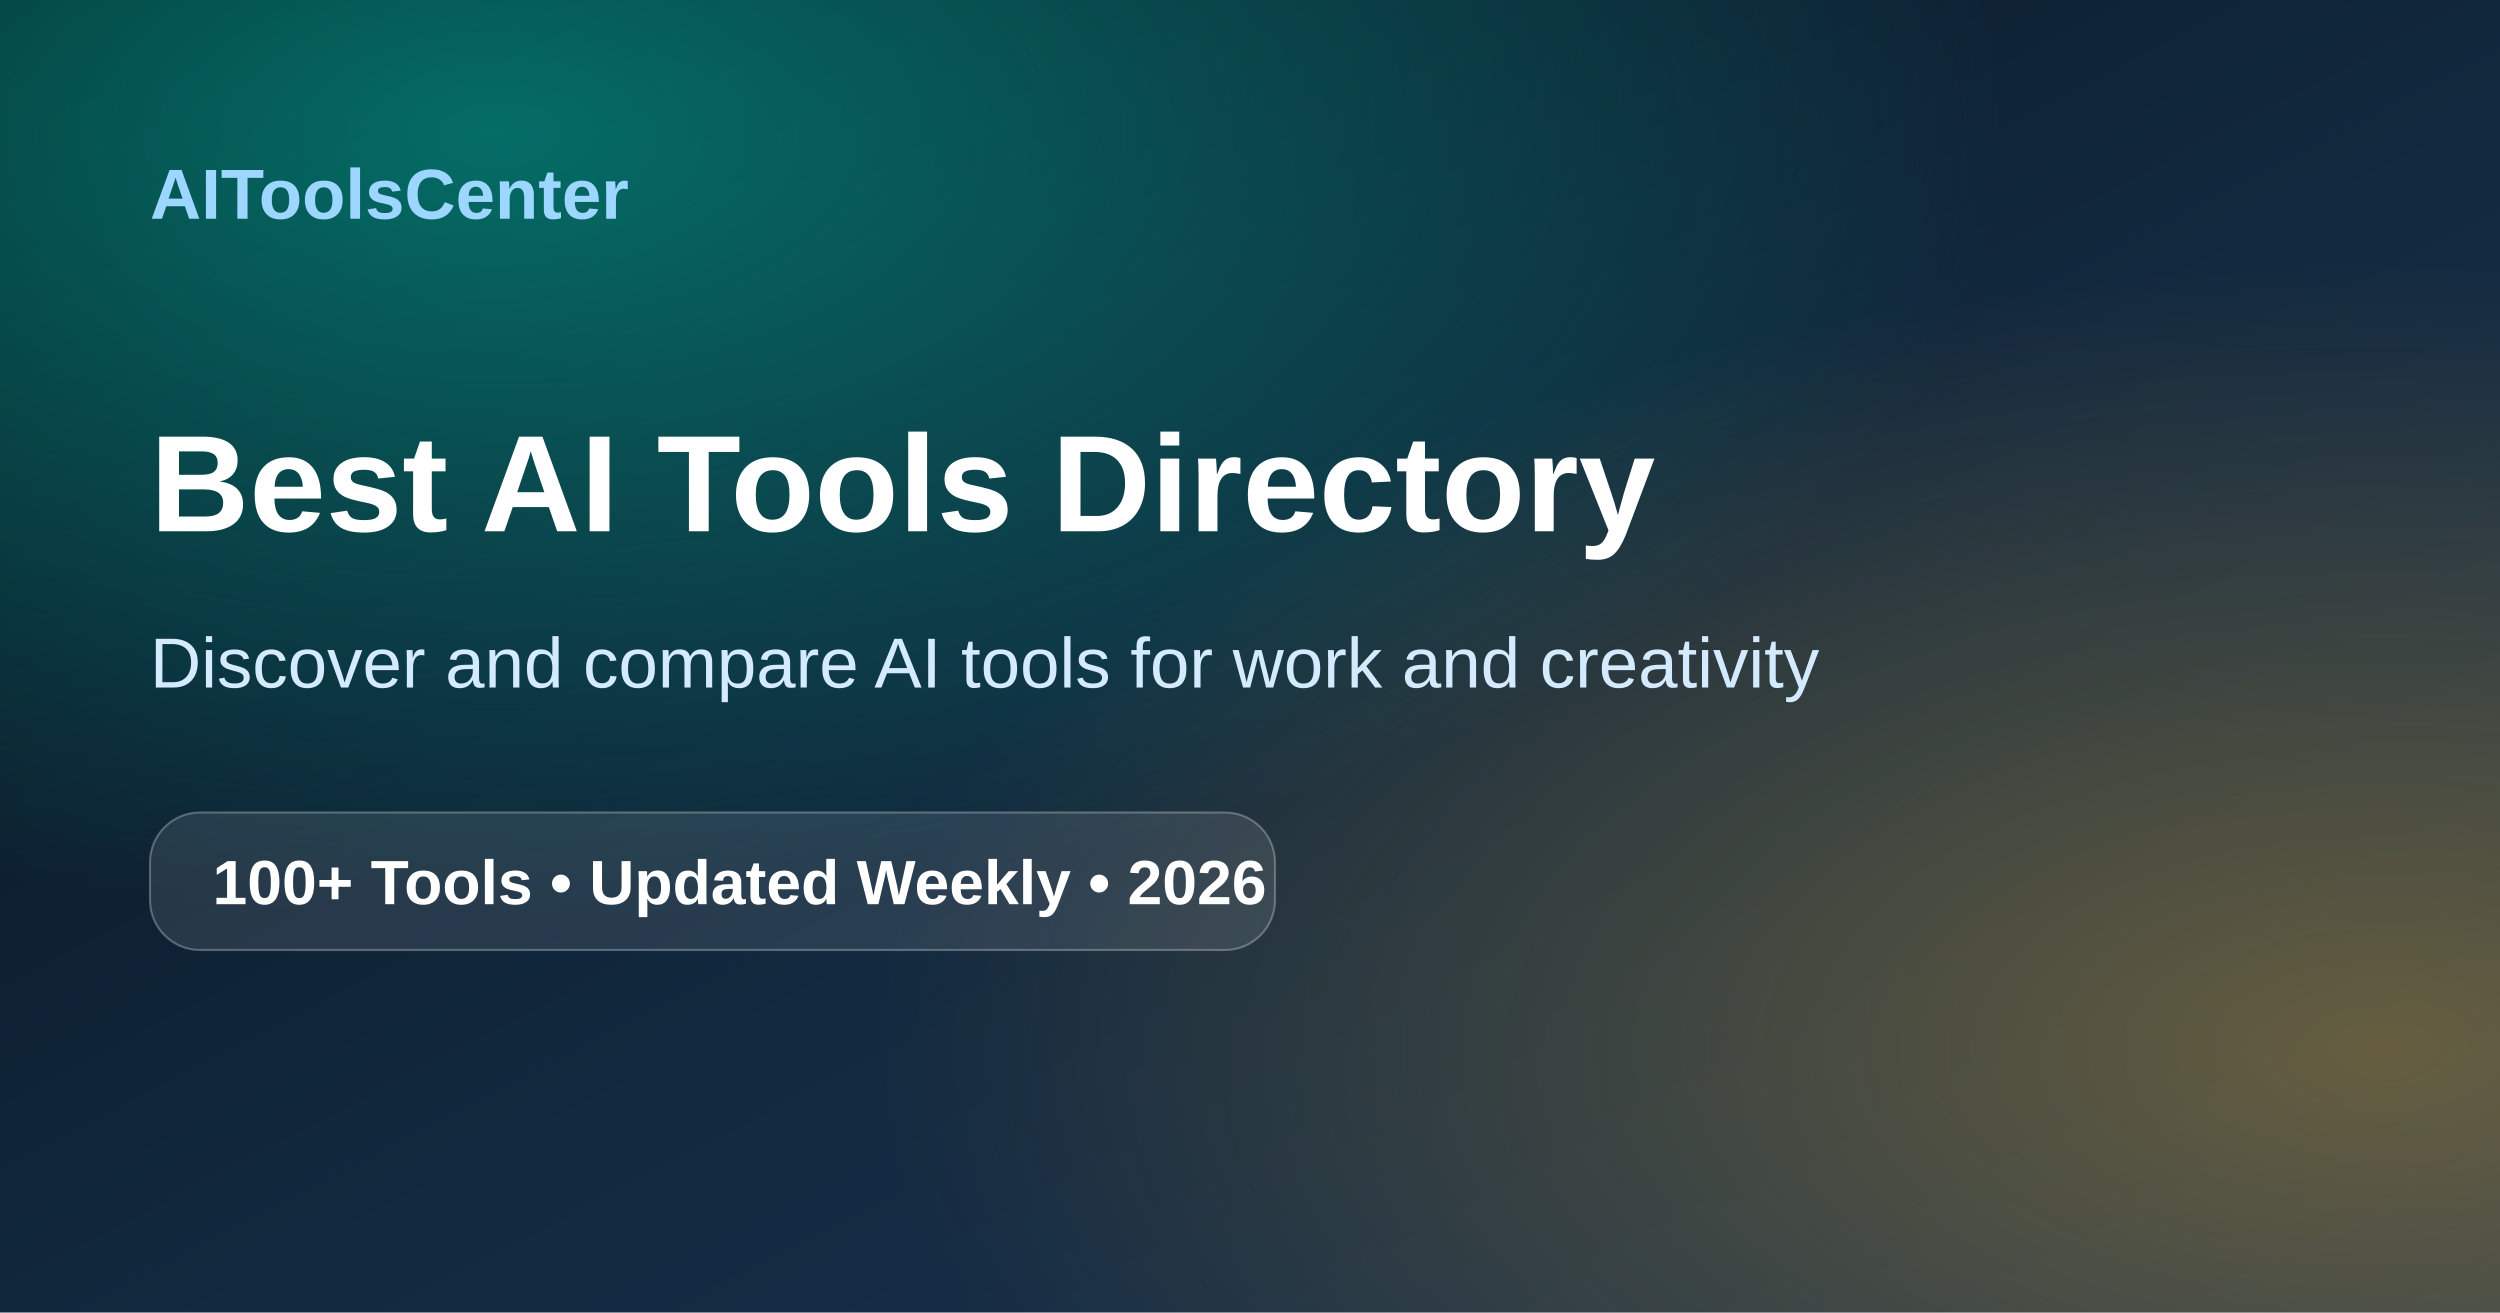
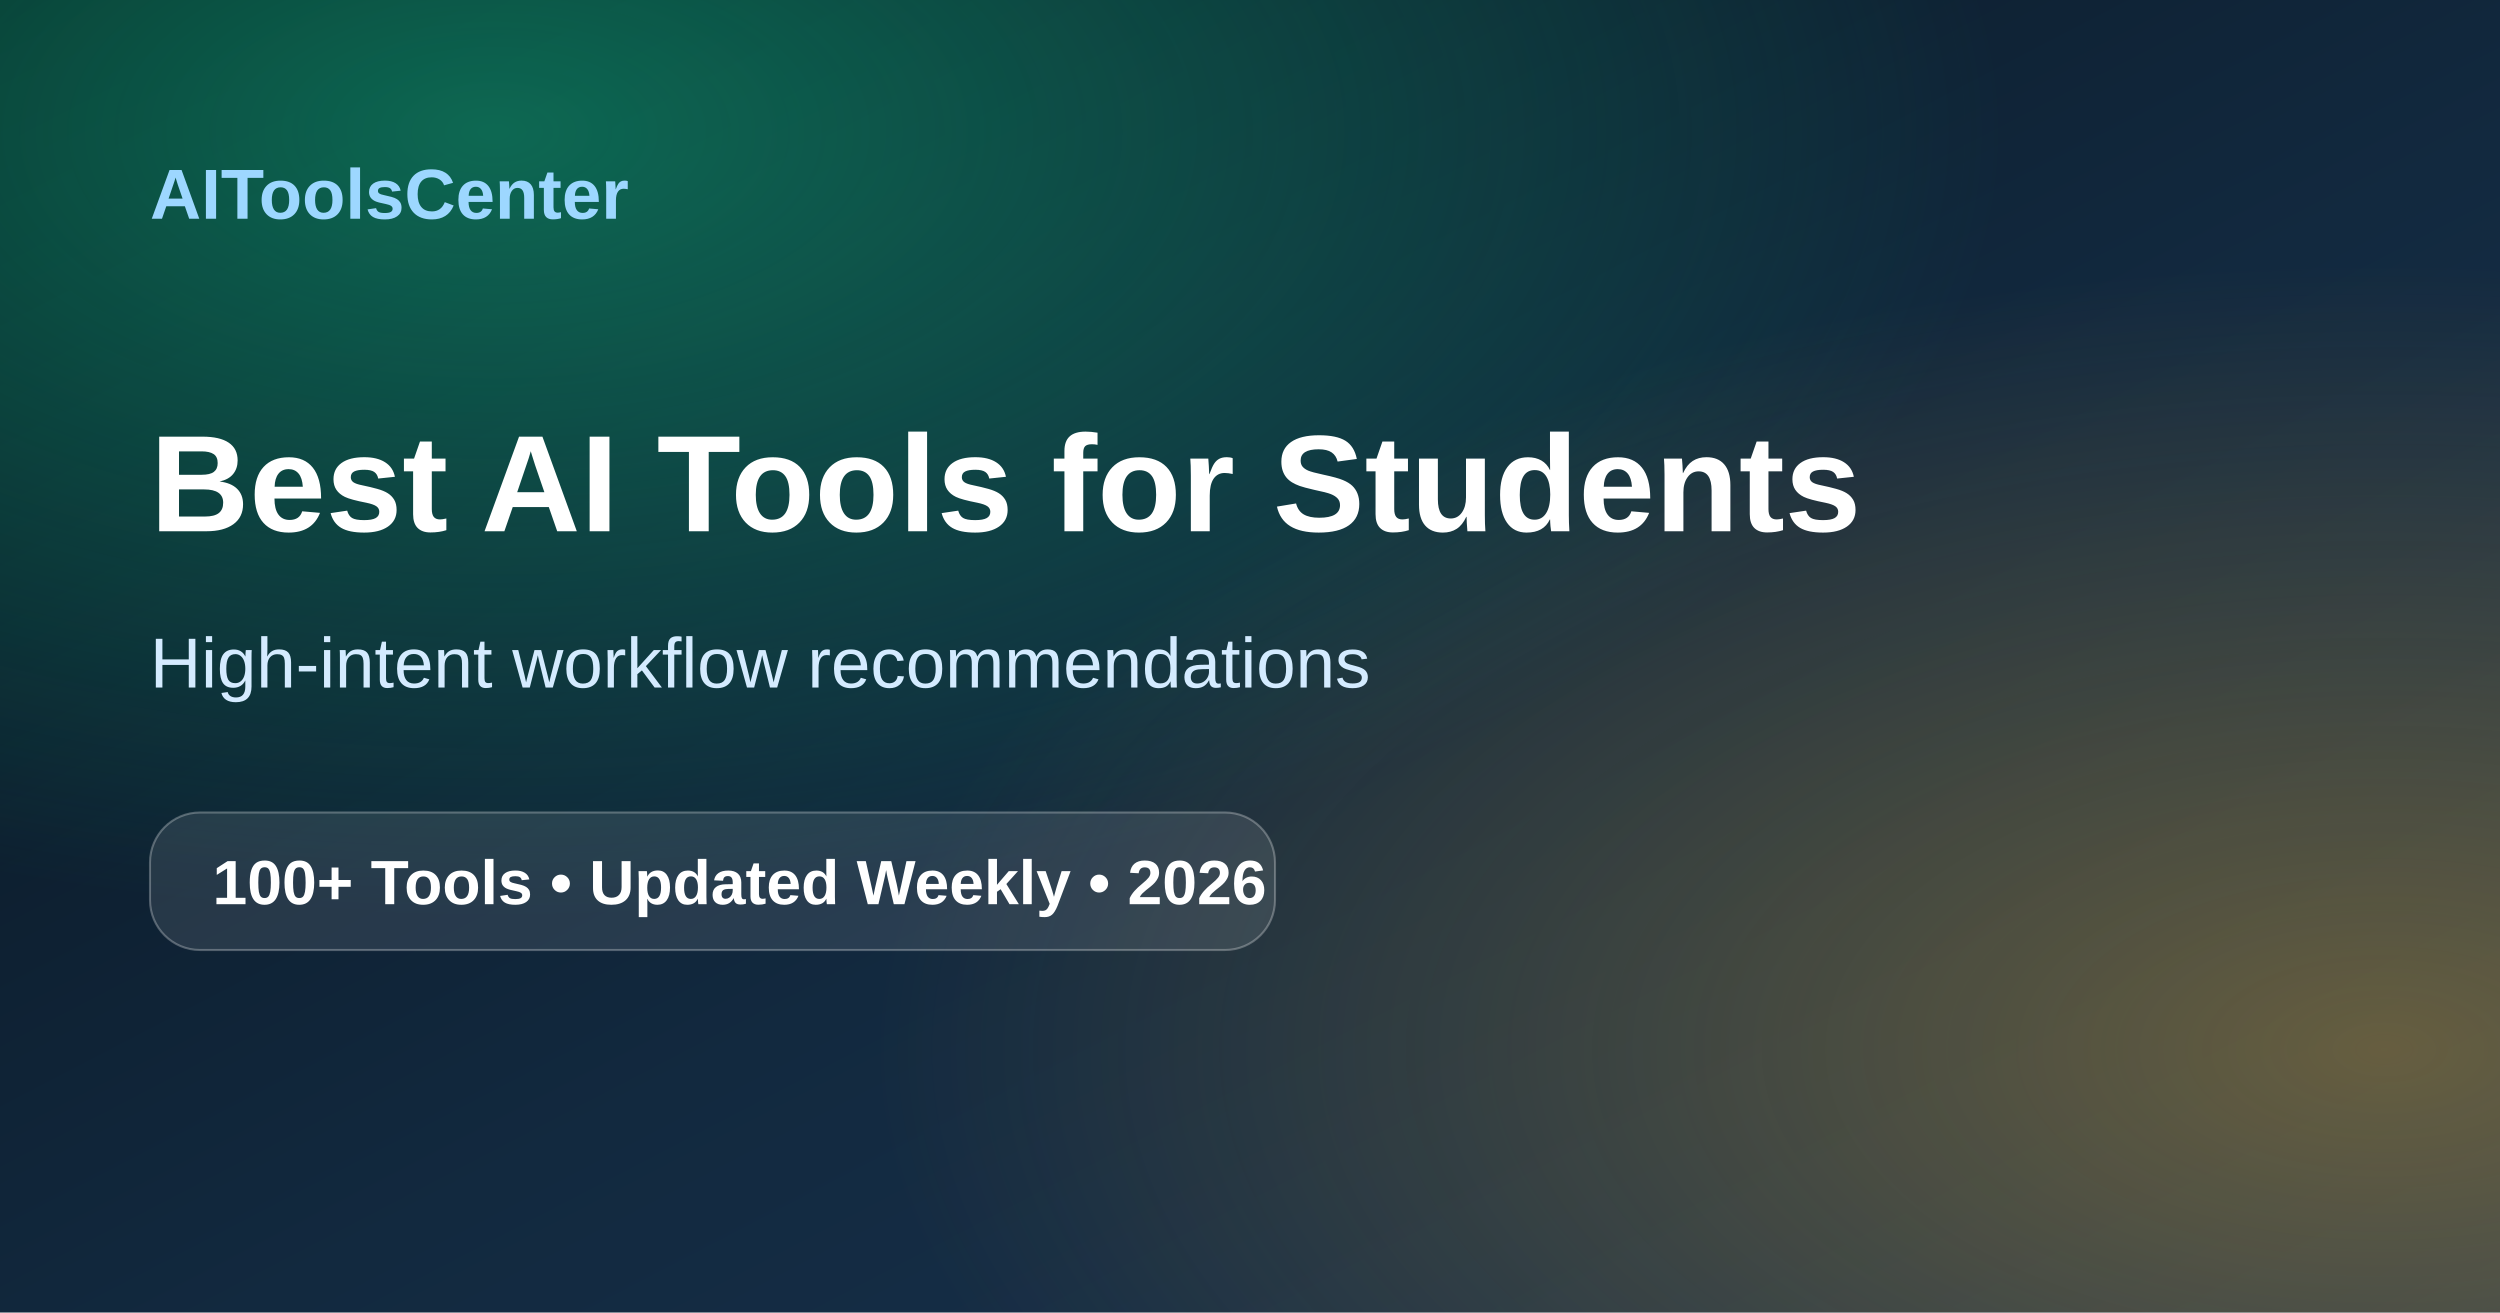
- <svg xmlns="http://www.w3.org/2000/svg" width="1200" height="630" viewBox="0 0 1200 630" role="img" aria-label="Best AI Tools Directory">
+ <svg xmlns="http://www.w3.org/2000/svg" width="1200" height="630" viewBox="0 0 1200 630" role="img" aria-label="Best AI Tools for Students">
  <defs>
    <linearGradient id="bg" x1="0%" y1="0%" x2="100%" y2="100%">
      <stop offset="0%" stop-color="#06111a" />
      <stop offset="55%" stop-color="#12293f" />
      <stop offset="100%" stop-color="#1a3350" />
    </linearGradient>
    <radialGradient id="glowA" cx="20%" cy="10%" r="60%">
-       <stop offset="0%" stop-color="#00c2a8" stop-opacity="0.5" />
-       <stop offset="100%" stop-color="#00c2a8" stop-opacity="0" />
+       <stop offset="0%" stop-color="#10b981" stop-opacity="0.5" />
+       <stop offset="100%" stop-color="#10b981" stop-opacity="0" />
    </radialGradient>
    <radialGradient id="glowB" cx="95%" cy="80%" r="60%">
      <stop offset="0%" stop-color="#f7b32b" stop-opacity="0.35" />
      <stop offset="100%" stop-color="#f7b32b" stop-opacity="0" />
    </radialGradient>
  </defs>
  <rect width="1200" height="630" fill="url(#bg)" />
  <rect width="1200" height="630" fill="url(#glowA)" />
  <rect width="1200" height="630" fill="url(#glowB)" />
  <g>
    <text x="72" y="105" fill="#9dd7ff" font-size="34" font-family="Arial, Helvetica, sans-serif" font-weight="700">AIToolsCenter</text>
-     <text x="72" y="255" fill="#ffffff" font-size="66" font-family="Arial, Helvetica, sans-serif" font-weight="800">Best AI Tools Directory</text>
-     <text x="72" y="330" fill="#d4ebff" font-size="34" font-family="Arial, Helvetica, sans-serif" font-weight="500">Discover and compare AI tools for work and creativity</text>
+     <text x="72" y="255" fill="#ffffff" font-size="66" font-family="Arial, Helvetica, sans-serif" font-weight="800">Best AI Tools for Students</text>
+     <text x="72" y="330" fill="#d4ebff" font-size="34" font-family="Arial, Helvetica, sans-serif" font-weight="500">High-intent workflow recommendations</text>
    <rect x="72" y="390" rx="24" ry="24" width="540" height="66" fill="rgba(255,255,255,0.1)" stroke="rgba(255,255,255,0.28)" />
    <text x="102" y="434" fill="#ffffff" font-size="30" font-family="Arial, Helvetica, sans-serif" font-weight="700">100+ Tools • Updated Weekly • 2026</text>
  </g>
</svg>
